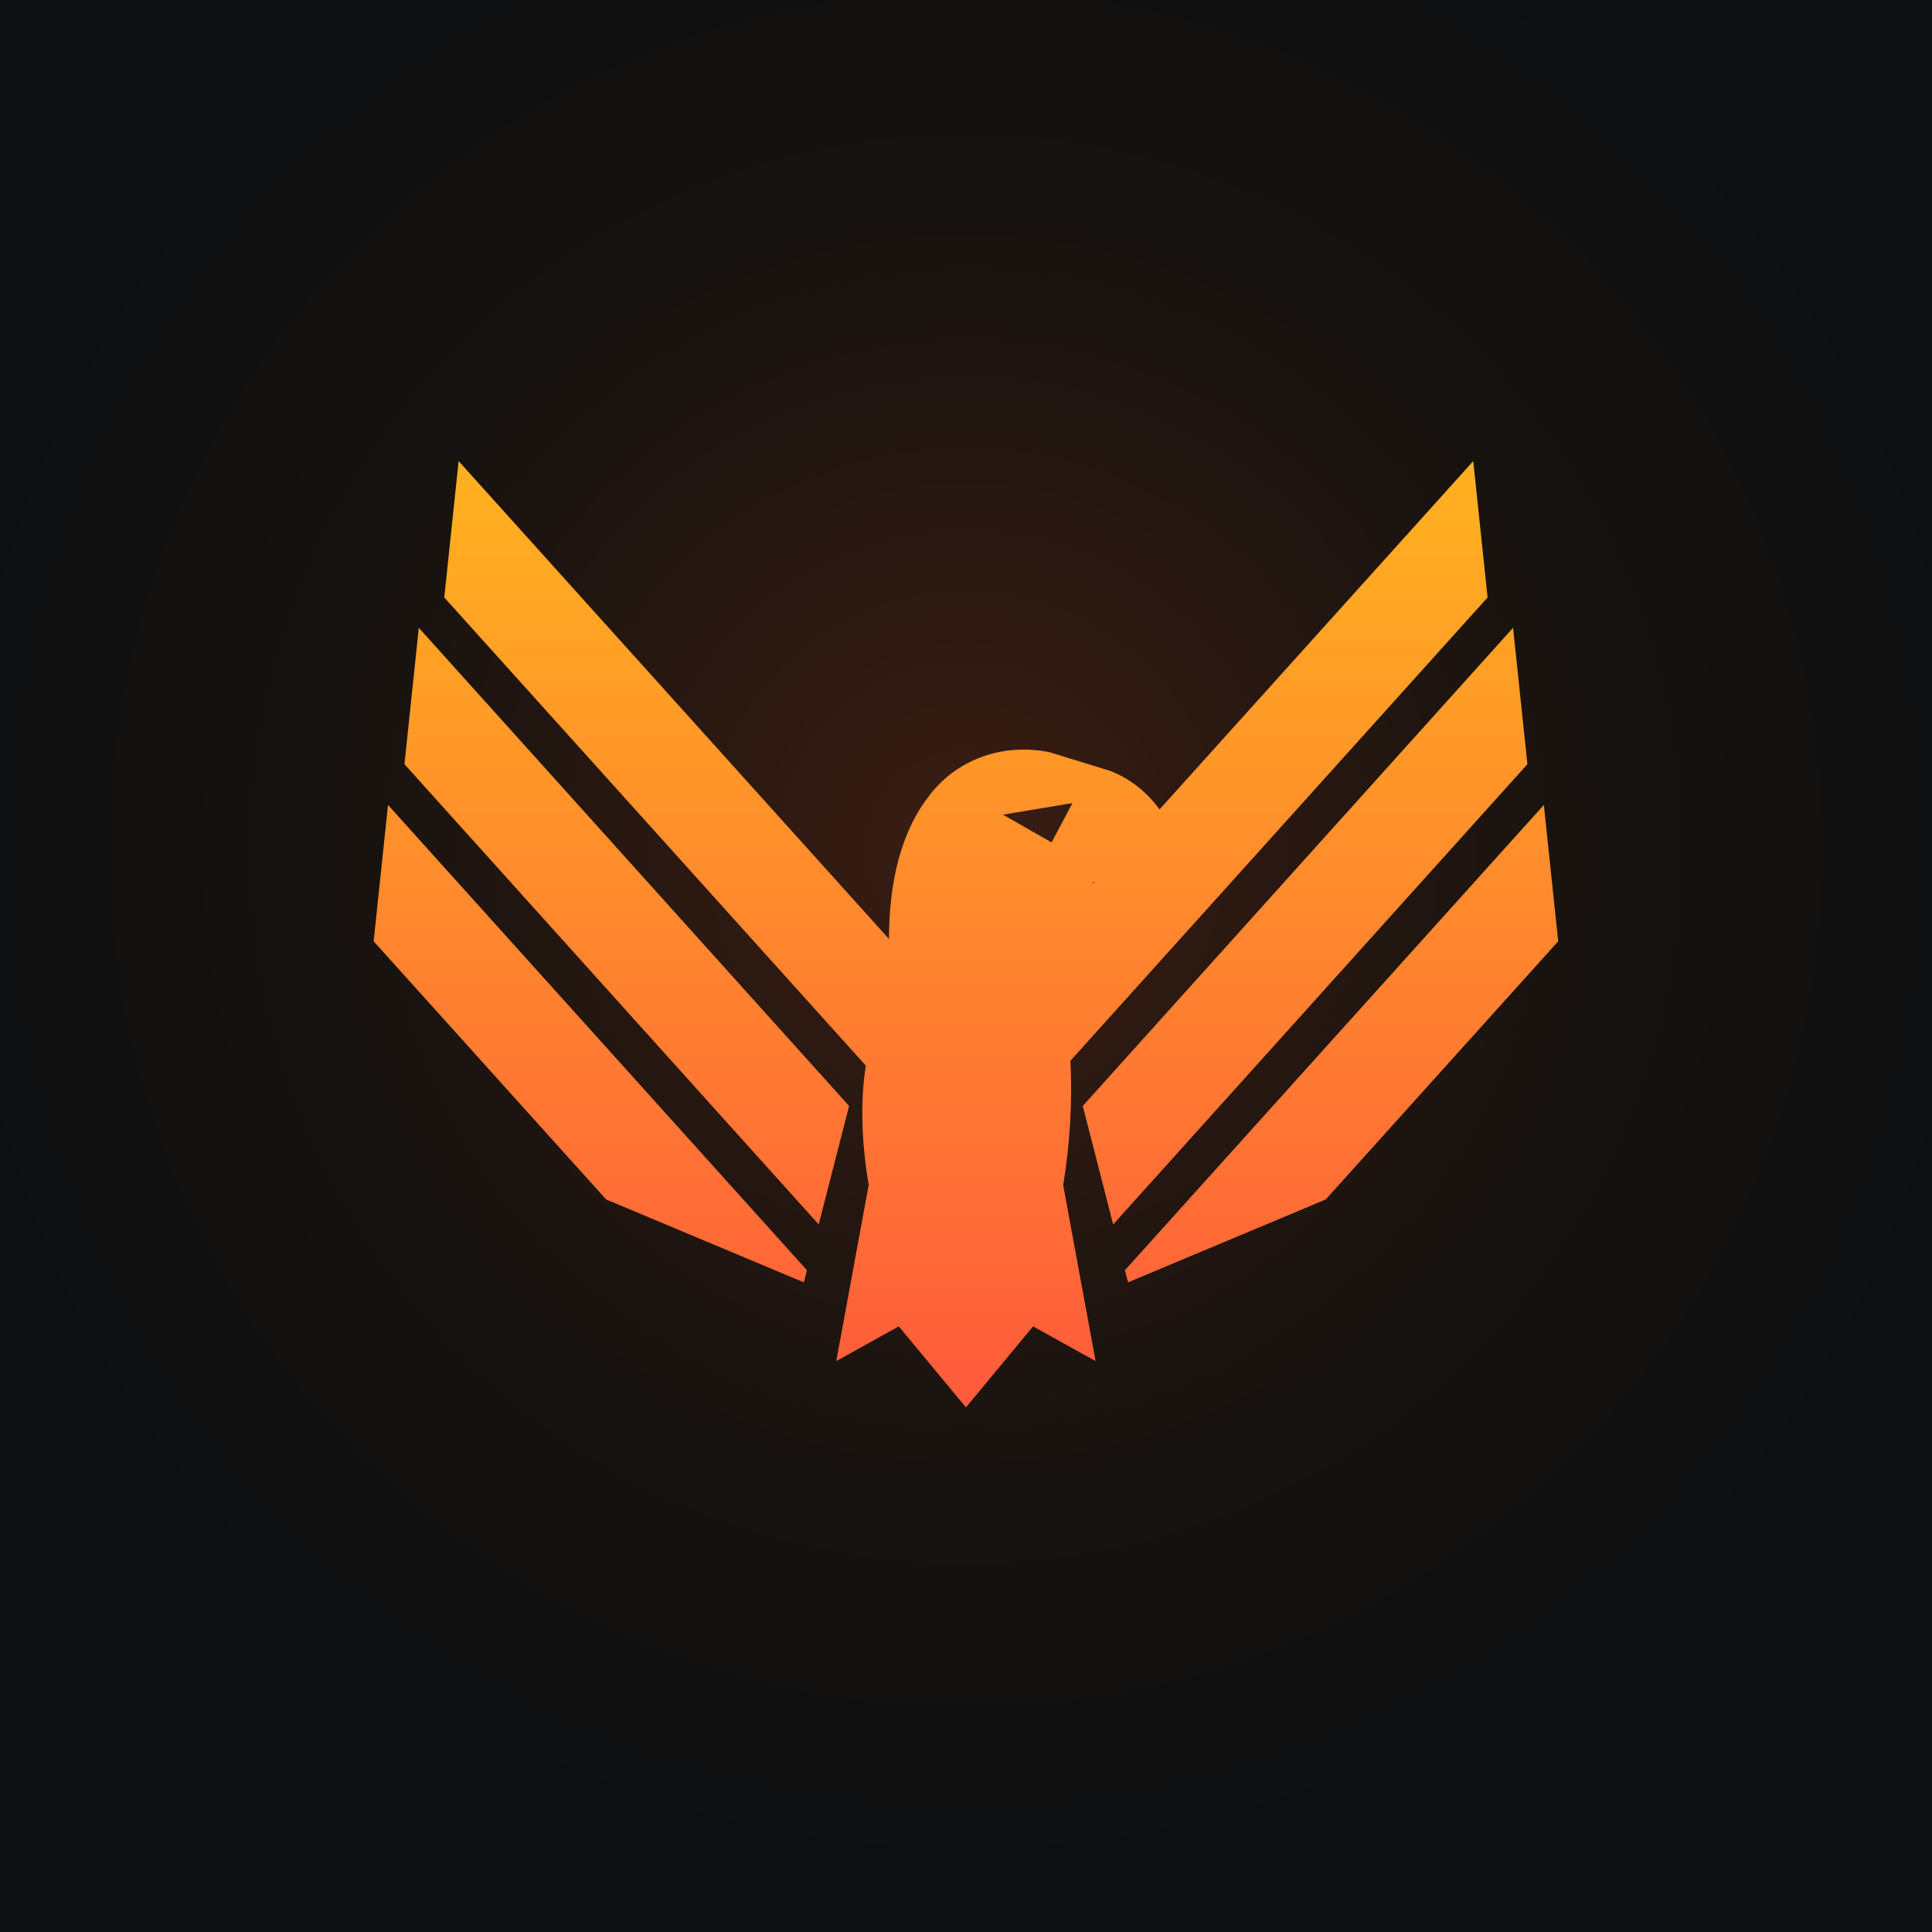
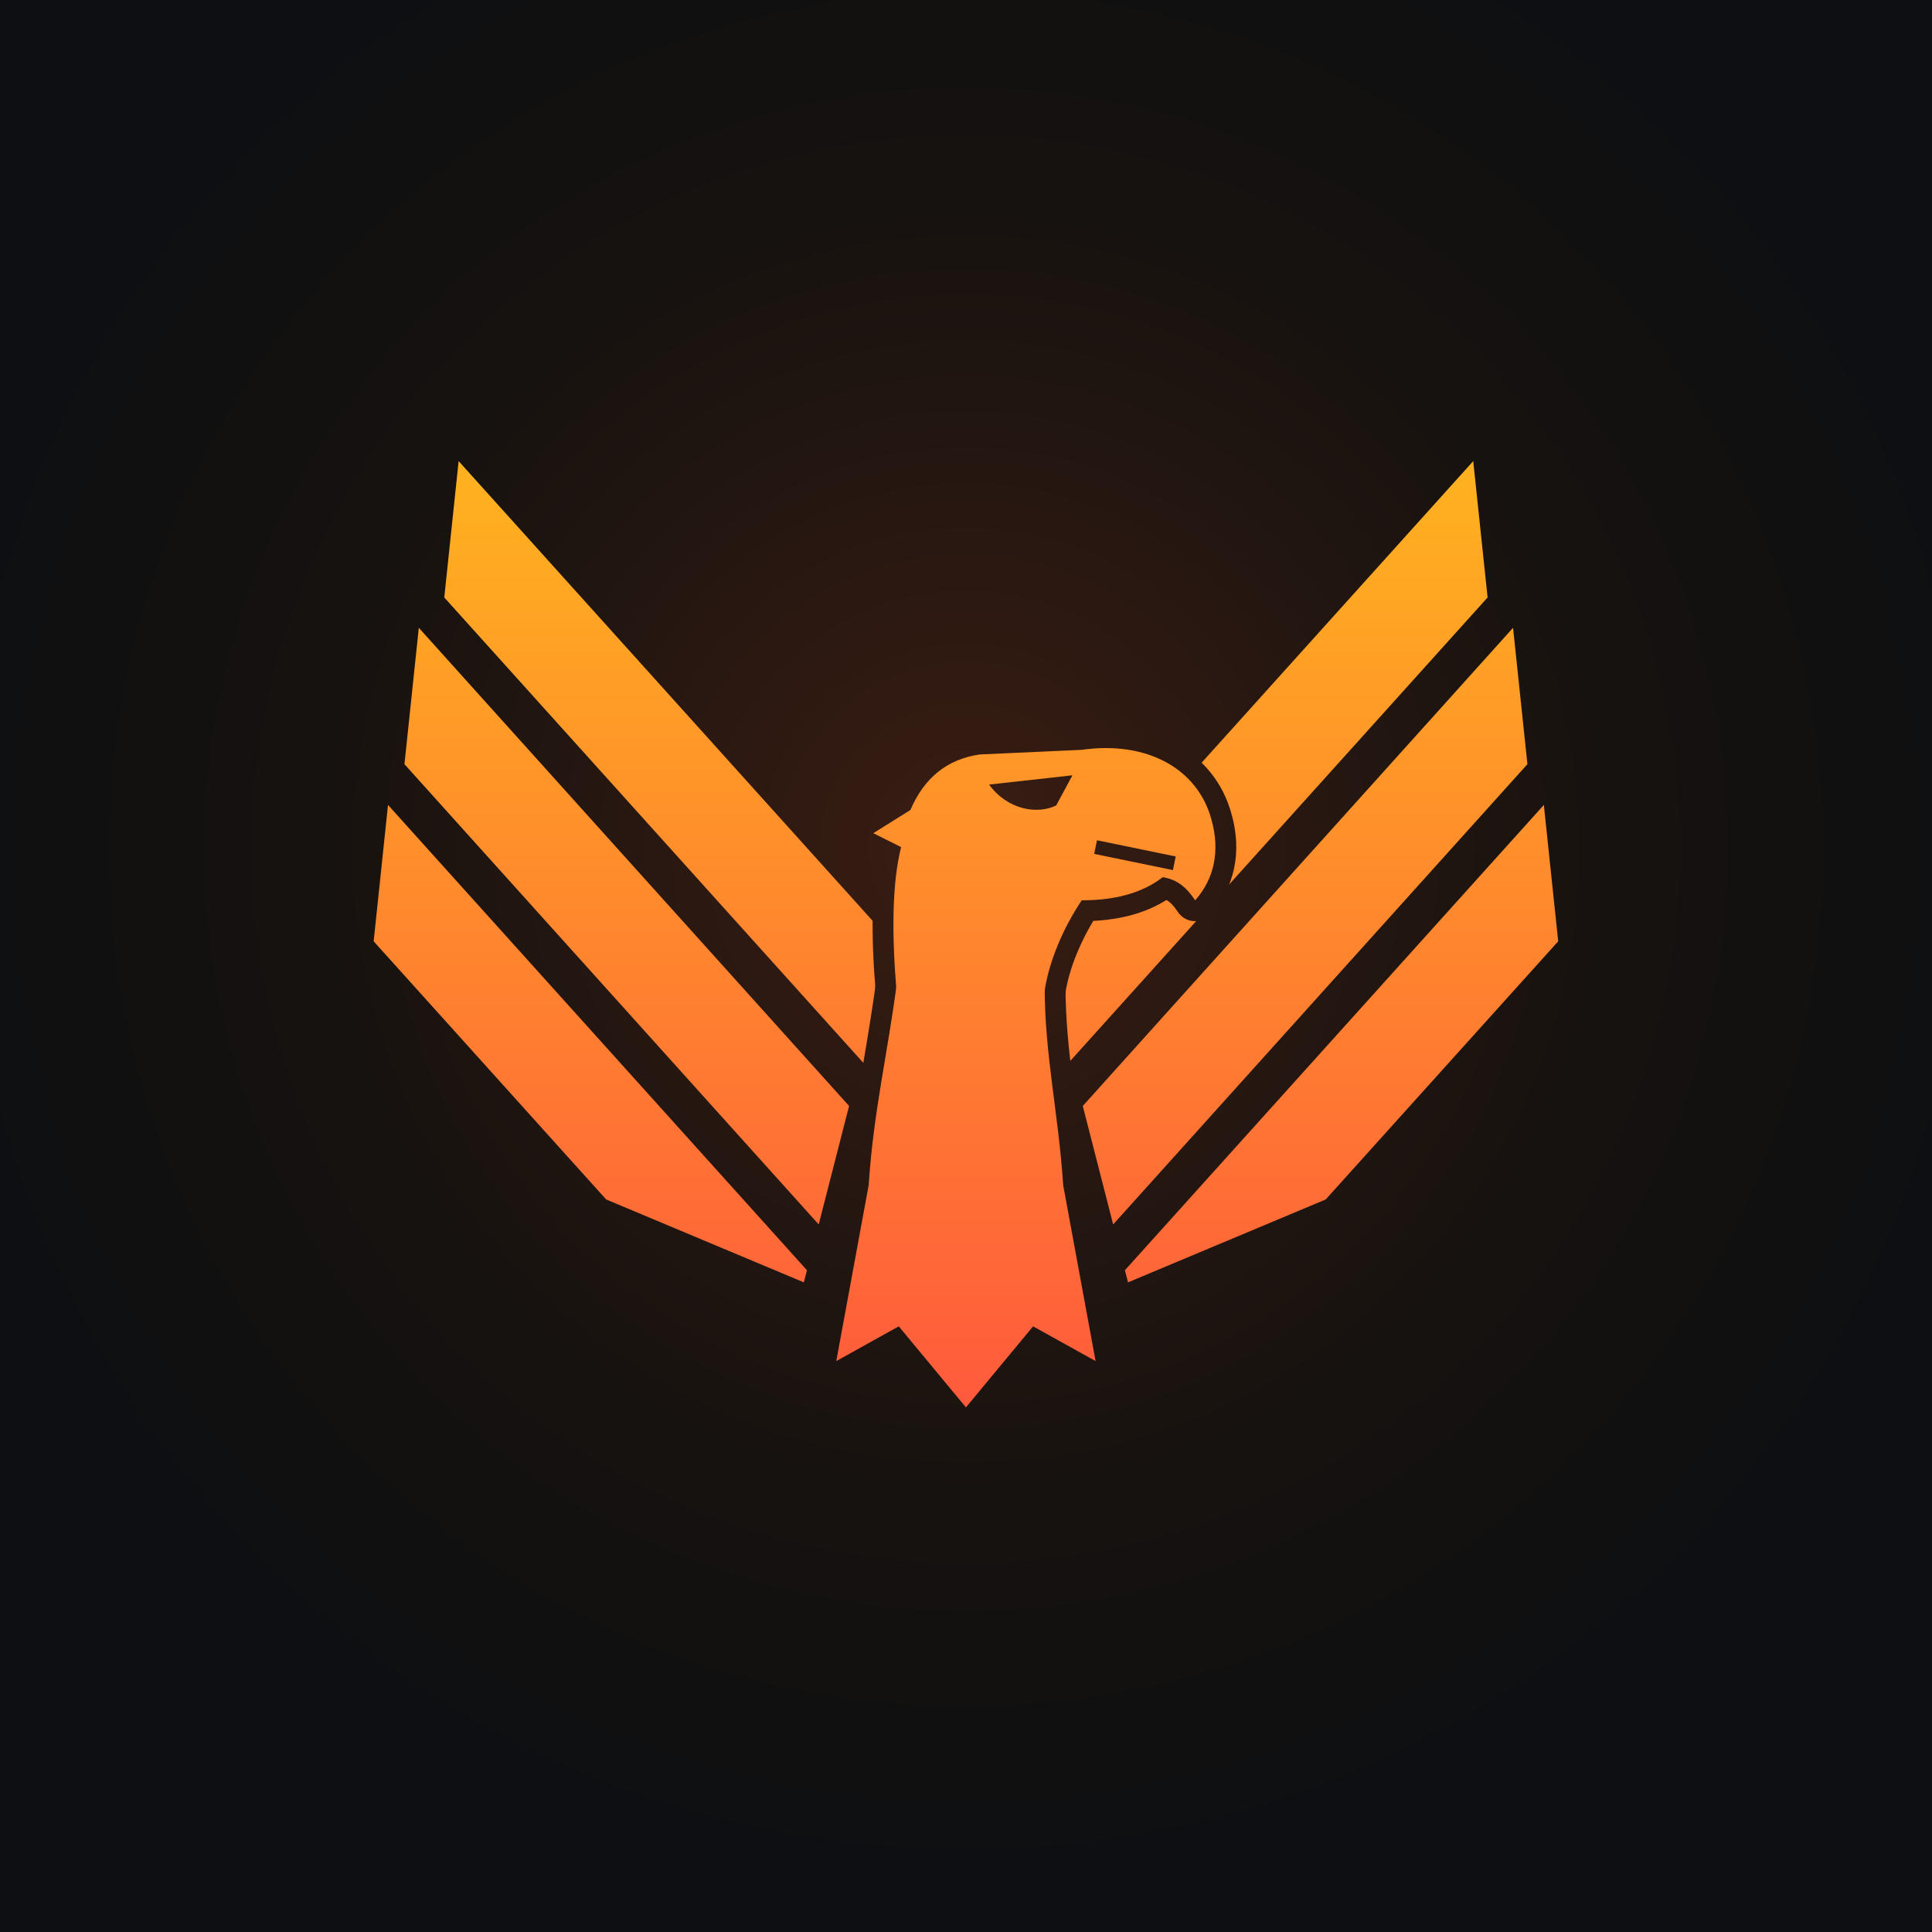
<svg xmlns="http://www.w3.org/2000/svg" viewBox="0 0 512 512" width="512" height="512">
  <defs>
    <radialGradient id="glowiconmaskable" cx="50%" cy="44%" r="55%">
      <stop offset="0" stop-color="#3a1d12" />
      <stop offset="0.6" stop-color="#16120f" />
      <stop offset="1" stop-color="#0d0f12" />
    </radialGradient>
  </defs>
  <rect width="512" height="512" rx="0" fill="#0d0f12" />
  <rect width="512" height="512" rx="0" fill="url(#glowiconmaskable)" />
  <g transform="translate(98.9 107.9) scale(0.6136)">
    <defs>
      <linearGradient id="giconmaskable" x1="0" y1="432" x2="0" y2="34" gradientUnits="userSpaceOnUse">
        <stop offset="0" stop-color="#ff5a3c" />
        <stop offset="1" stop-color="#ffb020" />
      </linearGradient>
      <clipPath id="ciconmaskable">
        <path d="M0 0 L240 0 L240 236 L206 300 L186 378 L0 300Z" />
      </clipPath>
+       <mask id="wiconmaskable" maskUnits="userSpaceOnUse" x="-50" y="-50" width="612" height="612">
+         <rect x="-50" y="-50" width="612" height="612" fill="#fff" />
+         <path d="M234 272 L226 252 C224 228 224 206 228 190 L216 184 L232 174 C238 160 248 152 262 150 L306 148 C334 144 356 156 362 178 C366 192 363 204 355 213 C351 207 347 204 341 203 C332 210 320 213 306 213 C298 225 292 239 290 252 L282 272 Z" fill="#000" stroke="#000" stroke-width="18" stroke-linejoin="round" />
+         <path d="M226 250 C222 280 216 305 214 336 L200 412 L227 397 L256 432 L285 397 L312 412 L298 336 C296 305 290 280 290 250 Z" fill="#000" stroke="#000" stroke-width="18" stroke-linejoin="round" />
+       </mask>
+       <mask id="hiconmaskable" maskUnits="userSpaceOnUse" x="-50" y="-50" width="612" height="612">
+         <rect x="-50" y="-50" width="612" height="612" fill="#fff" />
+         <path d="M266 163 L302 159 L295 172 C287 176 274 174 266 163 Z" fill="#000" stroke="#000" stroke-width="0" />
+         <path d="M346 197 L312 190" fill="none" stroke="#000" stroke-width="6" />
+       </mask>
    </defs>
    <g fill="url(#giconmaskable)">
-       <g clip-path="url(#ciconmaskable)">
-         <path d="M325.7 344 L36.9 23.3 L30.7 82.2 L293 373.5Z" />
-         <path d="M280.3 384.9 L19.7 95.3 L13.5 154.2 L247.6 414.3Z" />
-         <path d="M235 425.7 L6.4 171.8 L0.2 230.7 L202.3 455.1Z" />
-       </g>
-       <g transform="translate(512 0) scale(-1 1)">
+       <g mask="url(#wiconmaskable)">
        <g clip-path="url(#ciconmaskable)">
          <path d="M325.7 344 L36.9 23.3 L30.7 82.2 L293 373.5Z" />
          <path d="M280.3 384.9 L19.7 95.3 L13.5 154.2 L247.6 414.3Z" />
          <path d="M235 425.7 L6.4 171.8 L0.2 230.7 L202.3 455.1Z" />
        </g>
+         <g transform="translate(512 0) scale(-1 1)">
+           <g clip-path="url(#ciconmaskable)">
+             <path d="M325.7 344 L36.9 23.3 L30.7 82.2 L293 373.5Z" />
+             <path d="M280.3 384.9 L19.7 95.3 L13.5 154.2 L247.6 414.3Z" />
+             <path d="M235 425.7 L6.4 171.8 L0.2 230.7 L202.3 455.1Z" />
+           </g>
+         </g>
      </g>
-       <path fill-rule="evenodd" d="M224 252 C220 214 226 186 240 168 C252 152 272 145 292 149 L318 157 C334 163 346 178 350 198 L346 220 L330 203 L311 205 C307 219 301 229 293 237 C302 262 304 300 298 336 L312 412 L285 397 L256 432 L227 397 L200 412 L214 336 C208 300 212 272 224 252 Z M272 176 L302 171 L293 188 Z" />
+       <g mask="url(#hiconmaskable)">
+         <path d="M226 250 C222 280 216 305 214 336 L200 412 L227 397 L256 432 L285 397 L312 412 L298 336 C296 305 290 280 290 250 Z" />
+         <path d="M234 272 L226 252 C224 228 224 206 228 190 L216 184 L232 174 C238 160 248 152 262 150 L306 148 C334 144 356 156 362 178 C366 192 363 204 355 213 C351 207 347 204 341 203 C332 210 320 213 306 213 C298 225 292 239 290 252 L282 272 Z" />
+       </g>
    </g>
  </g>
</svg>
